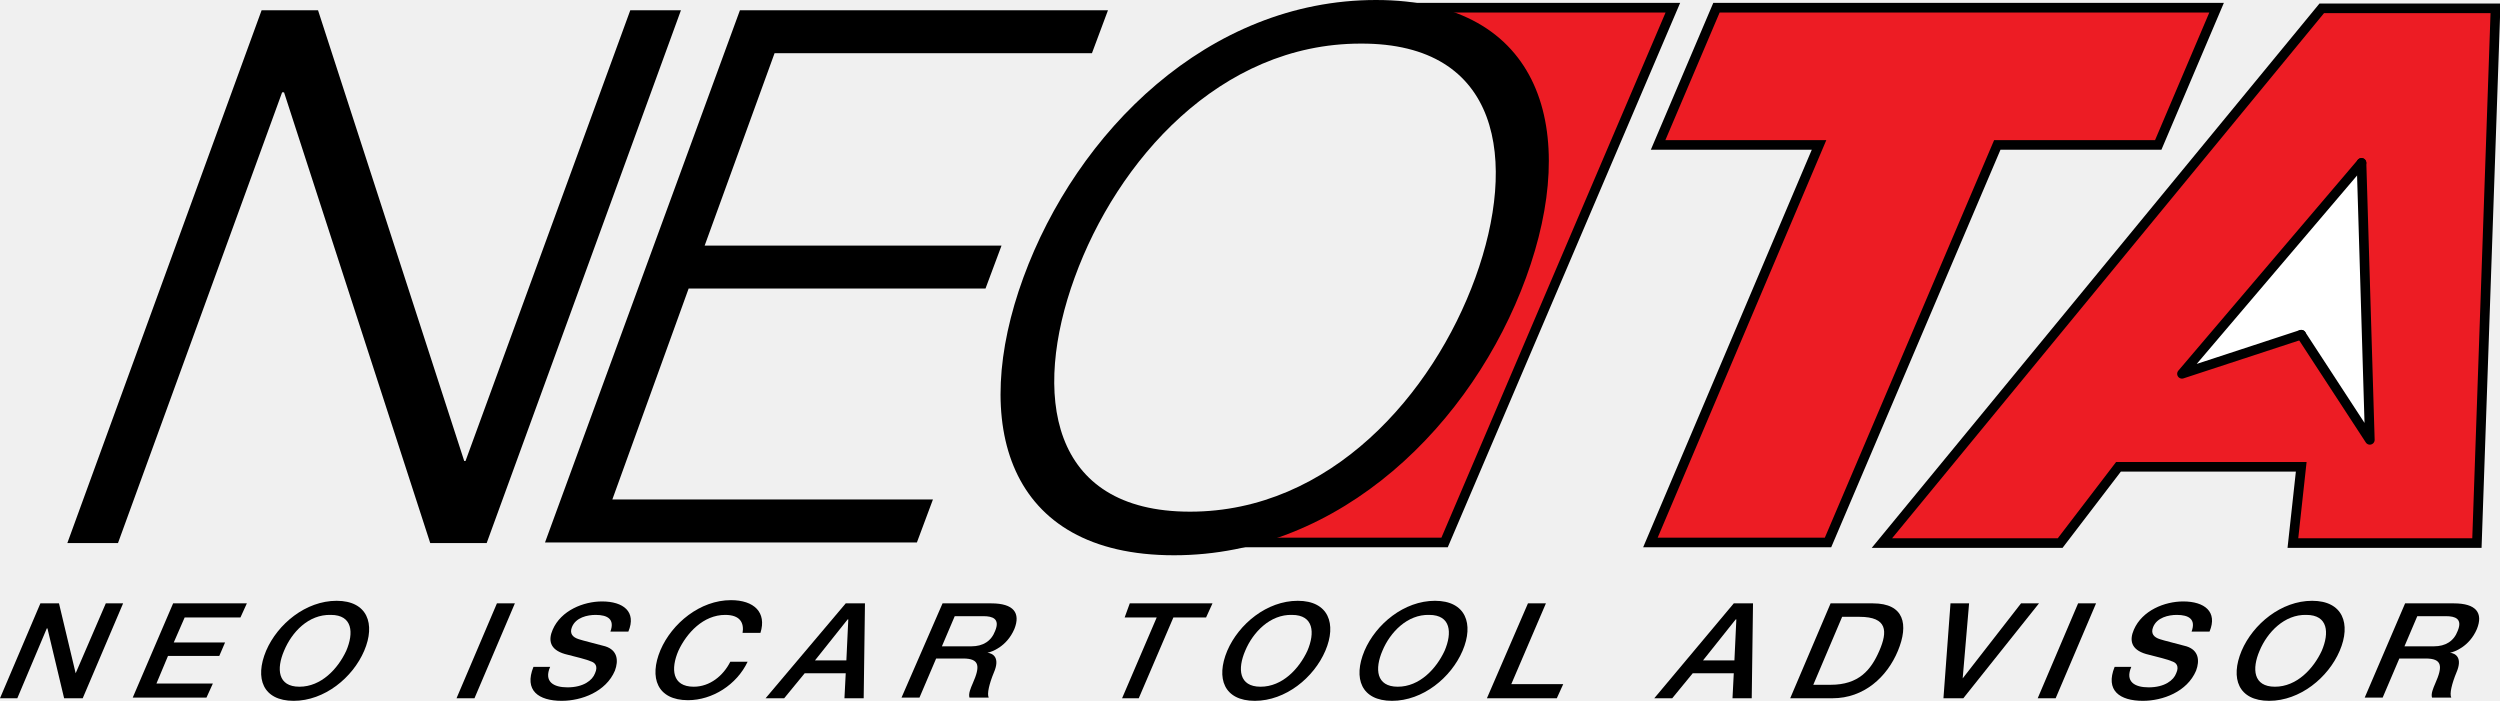
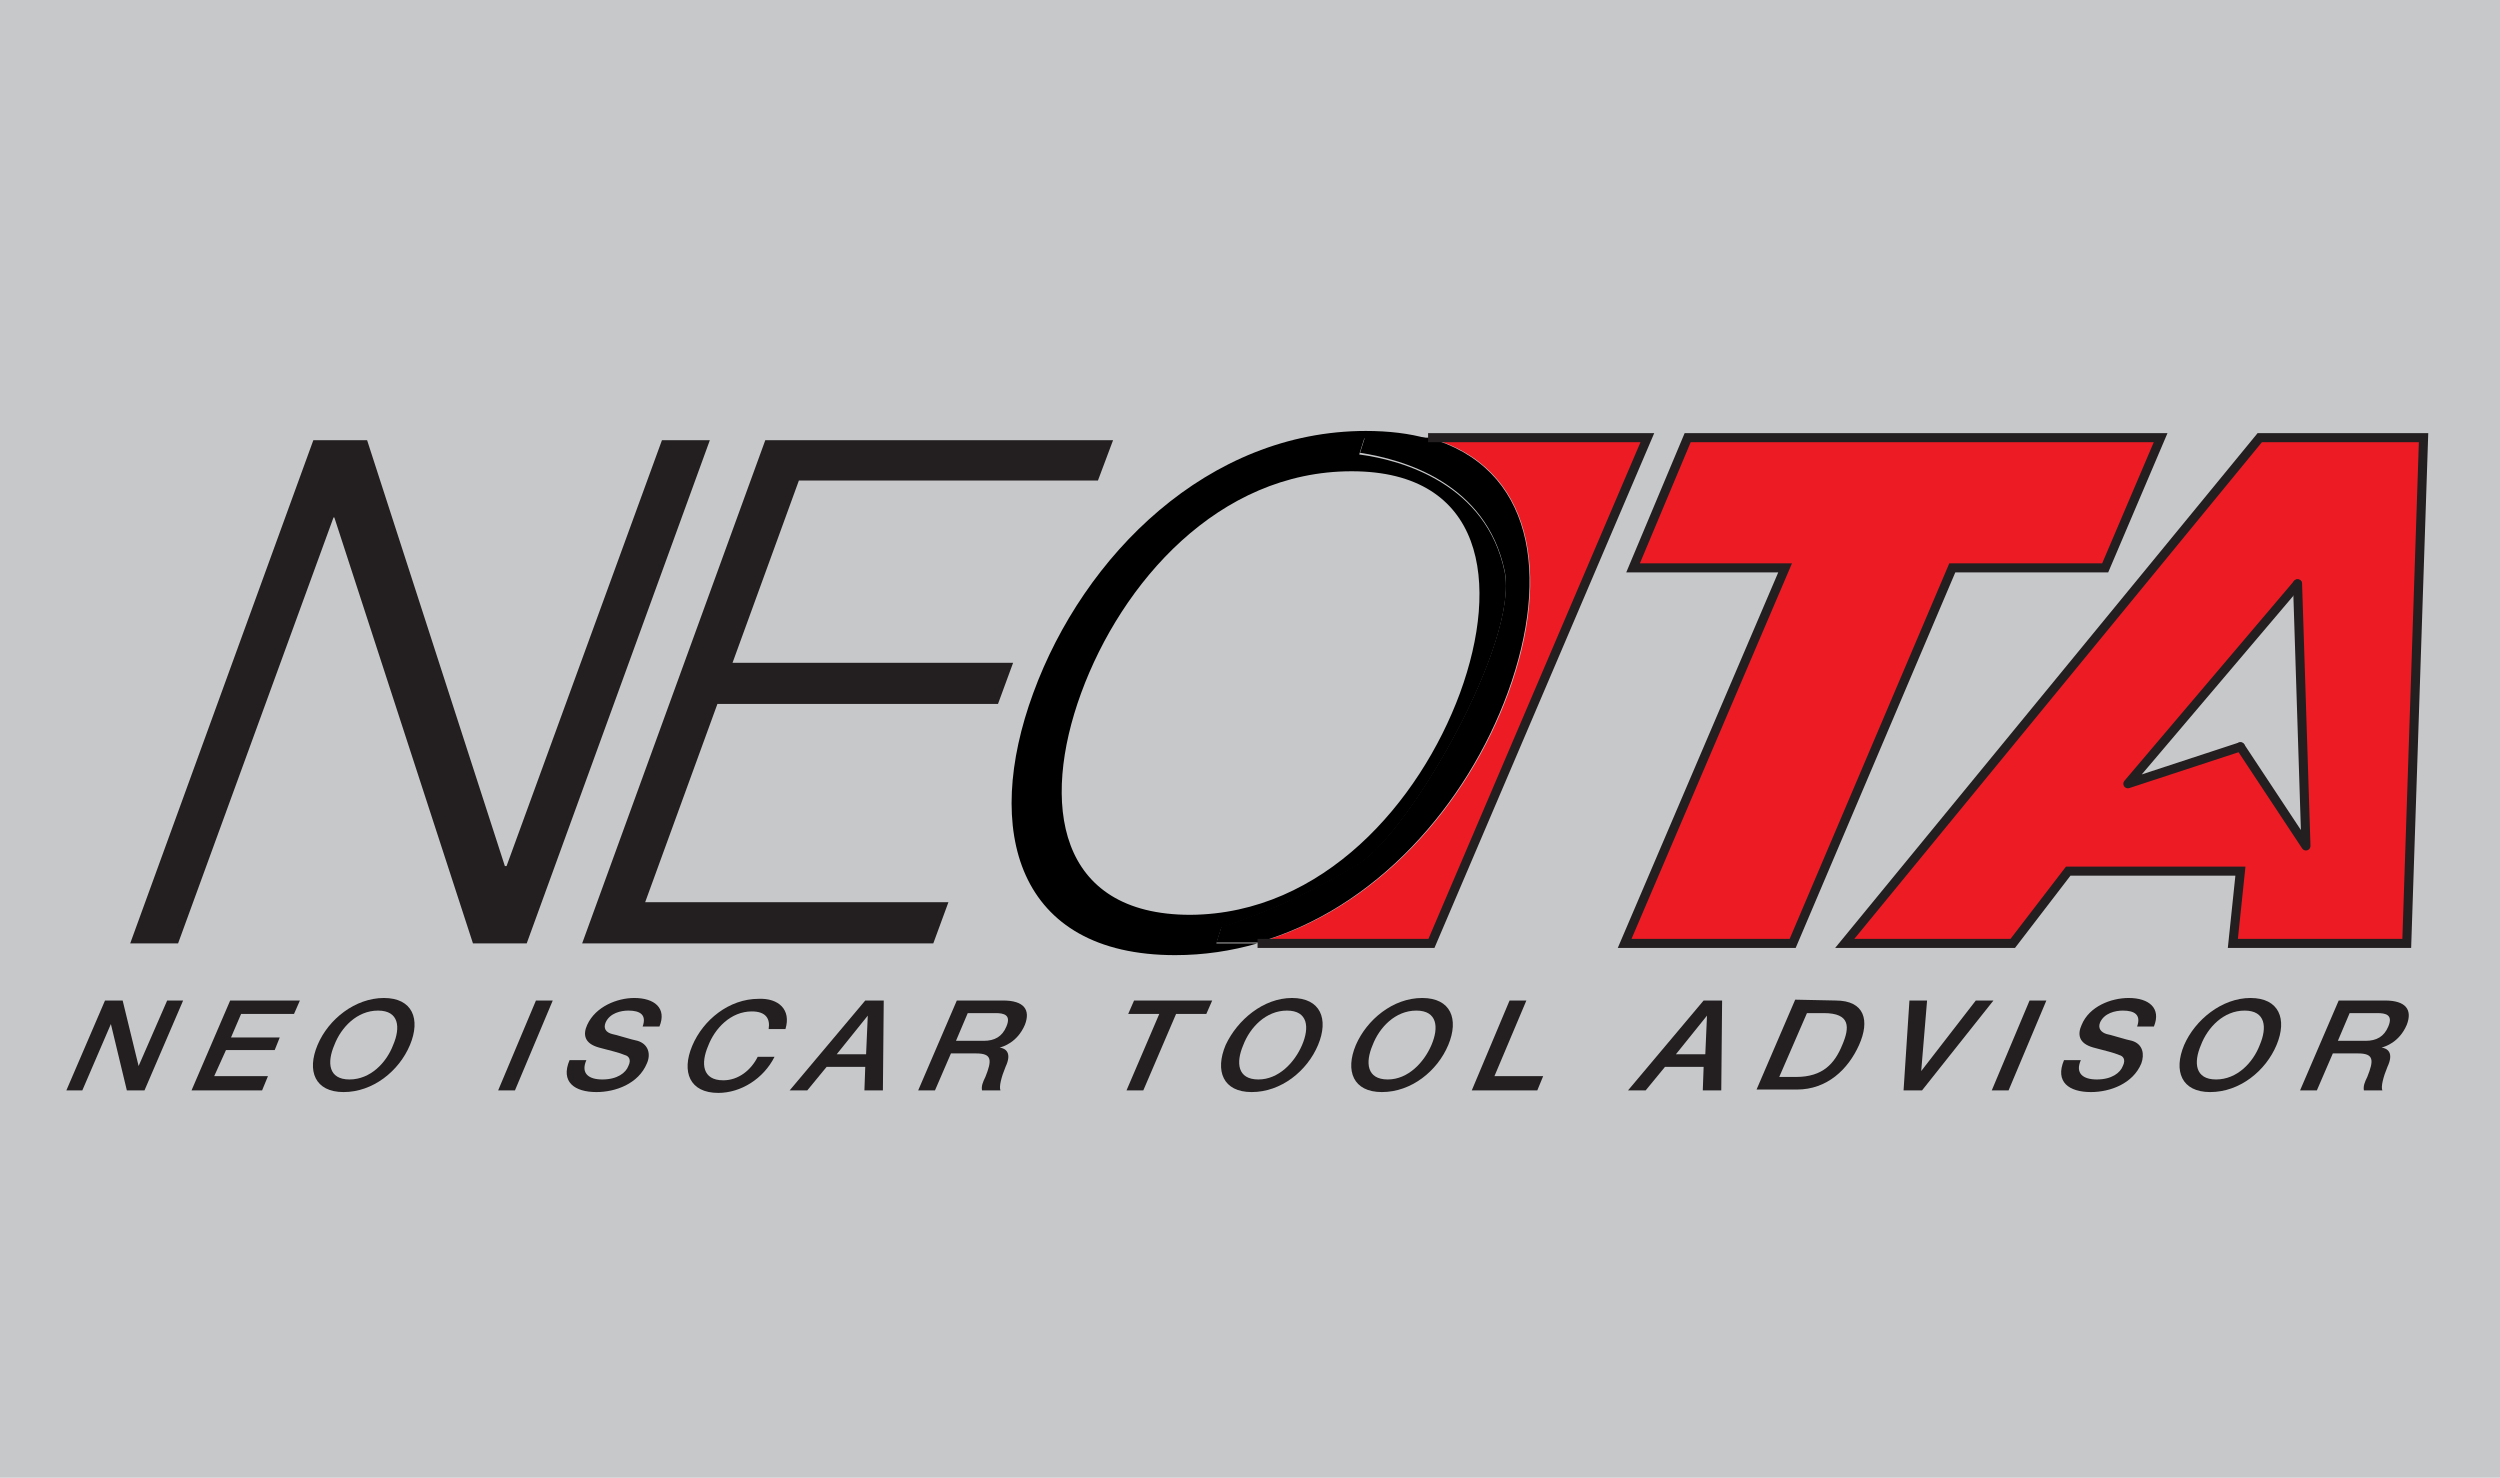
- <svg xmlns="http://www.w3.org/2000/svg" version="1.1" id="Layer_1" x="0px" y="0px" viewBox="0 0 389.9 109.3" style="enable-background:new 0 0 389.9 109.3;" xml:space="preserve">
+ <svg xmlns="http://www.w3.org/2000/svg" version="1.1" id="ita_x5F_logo" x="0px" y="0px" viewBox="0 0 297.6 175.9" style="enable-background:new 0 0 297.6 175.9;" xml:space="preserve">
  <style type="text/css">
- 	.st0{fill:#ED1C24;stroke:#000000;stroke-width:1.5;stroke-miterlimit:10;}
- 	.st1{fill:none;}
- 	.st2{fill:#FFFFFF;}
- 	.st3{fill:none;stroke:#000000;stroke-width:1.5;stroke-linecap:round;stroke-linejoin:round;stroke-miterlimit:10;}
+ 	.st0{fill:#C7C8CA;}
+ 	.st1{fill:#231F20;}
+ 	.st2{fill:#ED1C24;}
+ 	.st3{fill:none;stroke:#231F20;stroke-width:1.082;stroke-miterlimit:10;}
+ 	.st4{fill:none;stroke:#231F20;stroke-width:1.082;stroke-linecap:round;stroke-linejoin:round;stroke-miterlimit:10;}
</style>
+   <rect y="0" class="st0" width="297.6" height="175.9" />
  <g>
-     <g>
-       <path d="M6.3,94.1h2.9l2.6,10.9h0l4.7-10.9h2.7l-6.3,14.8H10L7.4,98H7.3l-4.6,10.9H0L6.3,94.1z" />
-       <path d="M27,94.1h11.5l-1,2.2h-8.7l-1.7,3.9h8l-0.9,2.1h-8l-1.8,4.3h8.8l-1,2.2H20.7L27,94.1z" />
-       <path d="M56.8,101.5c-1.8,4.2-6.2,7.8-11,7.8c-4.8,0-6.1-3.5-4.3-7.8c1.8-4.2,6.2-7.8,11-7.8S58.6,97.3,56.8,101.5z M44.3,101.5    c-1.2,2.8-1,5.6,2.4,5.6c3.4,0,6-2.8,7.3-5.6c1.2-2.8,1-5.6-2.4-5.6C48.1,95.8,45.5,98.6,44.3,101.5z" />
-       <path d="M77.5,94.1h2.8L74,108.9h-2.8L77.5,94.1z" />
-       <path d="M85.8,104c-1,2.3,0.5,3.2,2.7,3.2c2.5,0,3.9-1.1,4.3-2.2c0.5-1.1,0-1.6-0.5-1.8c-0.9-0.4-2.3-0.7-4.2-1.2    c-2.4-0.7-2.6-2.2-1.9-3.8c1.3-3,4.8-4.4,7.7-4.4c3.3,0,5.4,1.6,4.1,4.7h-2.8c0.7-1.9-0.4-2.6-2.3-2.6c-1.3,0-3.1,0.4-3.7,1.9    c-0.4,1,0.1,1.6,1.1,1.9c0.2,0.1,3.4,0.9,4.1,1.1c1.9,0.6,2.1,2.2,1.5,3.8c-1.4,3.3-5.2,4.7-8.3,4.7c-3.6,0-5.9-1.6-4.4-5.3H85.8z    " />
-       <path d="M115.8,98.8c0.3-1.7-0.4-2.9-2.7-2.9c-3.4,0-6,2.8-7.3,5.6c-1.2,2.8-1,5.6,2.4,5.6c2.5,0,4.6-1.7,5.7-3.9h2.7    c-1.7,3.6-5.5,6-9.3,6c-4.8,0-6.1-3.5-4.3-7.8c1.8-4.2,6.2-7.8,11-7.8c3.6,0,5.6,1.9,4.6,5.1H115.8z" />
-       <path d="M131.9,94.1h3l-0.2,14.8h-3l0.2-3.9h-6.4l-3.2,3.9h-2.9L131.9,94.1z M127.1,103h4.9l0.3-6.4h-0.1L127.1,103z" />
-       <path d="M147,94.1h7.6c3.5,0,4.6,1.5,3.6,4c-1.2,2.8-3.6,3.6-4.2,3.7l0,0c0.9,0.1,2,0.8,1,3.1c-0.7,1.7-1.1,3.3-0.8,3.9h-3    c-0.2-0.6,0.2-1.5,0.5-2.2c1.2-2.7,1.1-3.9-1.5-3.9H146l-2.6,6.1h-2.8L147,94.1z M146.9,100.8h4.6c1.8,0,3.1-0.8,3.7-2.4    c0.8-1.9-0.4-2.3-1.8-2.3h-4.5L146.9,100.8z" />
-       <path d="M176.2,94.1h12.9l-1,2.2h-5.1l-5.4,12.6H175l5.4-12.6h-5L176.2,94.1z" />
-       <path d="M206.7,101.5c-1.8,4.2-6.2,7.8-11,7.8c-4.8,0-6.1-3.5-4.3-7.8c1.8-4.2,6.2-7.8,11-7.8S208.5,97.3,206.7,101.5z     M194.2,101.5c-1.2,2.8-1,5.6,2.4,5.6c3.4,0,6-2.8,7.3-5.6c1.2-2.8,1-5.6-2.4-5.6C198.1,95.8,195.4,98.6,194.2,101.5z" />
-       <path d="M228.1,101.5c-1.8,4.2-6.2,7.8-11,7.8c-4.8,0-6.1-3.5-4.3-7.8c1.8-4.2,6.2-7.8,11-7.8S229.9,97.3,228.1,101.5z     M215.6,101.5c-1.2,2.8-1,5.6,2.4,5.6c3.4,0,6-2.8,7.3-5.6c1.2-2.8,1-5.6-2.4-5.6C219.5,95.8,216.8,98.6,215.6,101.5z" />
-       <path d="M238.3,94.1h2.8l-5.4,12.6h8.1l-1,2.2h-10.9L238.3,94.1z" />
-       <path d="M270.4,94.1h3l-0.2,14.8h-3l0.2-3.9H264l-3.2,3.9H258L270.4,94.1z M265.6,103h4.9l0.3-6.4h-0.1L265.6,103z" />
-       <path d="M285.5,94.1h6.6c4.9,0,5.6,3.3,3.9,7.4c-1.7,4.1-5.3,7.4-10.2,7.4h-6.6L285.5,94.1z M282.8,106.8h2.7    c4.4,0,6.3-2.3,7.6-5.3c1.3-3,1.3-5.3-3.1-5.3h-2.7L282.8,106.8z" />
-       <path d="M304.2,94.1h2.9l-1,11.7h0l9.1-11.7h2.8l-11.8,14.8h-3.1L304.2,94.1z" />
-       <path d="M324.1,94.1h2.8l-6.3,14.8h-2.8L324.1,94.1z" />
-       <path d="M332.4,104c-1,2.3,0.5,3.2,2.7,3.2c2.5,0,3.9-1.1,4.3-2.2c0.5-1.1,0-1.6-0.5-1.8c-0.9-0.4-2.3-0.7-4.2-1.2    c-2.4-0.7-2.6-2.2-1.9-3.8c1.3-3,4.8-4.4,7.7-4.4c3.3,0,5.4,1.6,4.1,4.7h-2.8c0.7-1.9-0.4-2.6-2.3-2.6c-1.3,0-3.1,0.4-3.7,1.9    c-0.4,1,0.1,1.6,1.1,1.9c0.2,0.1,3.4,0.9,4.1,1.1c1.9,0.6,2.1,2.2,1.5,3.8c-1.4,3.3-5.2,4.7-8.3,4.7c-3.6,0-5.9-1.6-4.4-5.3H332.4    z" />
-       <path d="M364.9,101.5c-1.8,4.2-6.2,7.8-11,7.8c-4.8,0-6.1-3.5-4.3-7.8c1.8-4.2,6.2-7.8,11-7.8S366.7,97.3,364.9,101.5z     M352.4,101.5c-1.2,2.8-1,5.6,2.4,5.6c3.4,0,6-2.8,7.3-5.6c1.2-2.8,1-5.6-2.4-5.6C356.3,95.8,353.6,98.6,352.4,101.5z" />
-       <path d="M375.1,94.1h7.6c3.5,0,4.6,1.5,3.6,4c-1.2,2.8-3.6,3.6-4.2,3.7l0,0c0.9,0.1,2,0.8,1,3.1c-0.7,1.7-1.1,3.3-0.8,3.9h-3    c-0.2-0.6,0.2-1.5,0.5-2.2c1.2-2.7,1.1-3.9-1.5-3.9h-4.1l-2.6,6.1h-2.8L375.1,94.1z M375,100.8h4.6c1.8,0,3.1-0.8,3.7-2.4    c0.8-1.9-0.4-2.3-1.8-2.3h-4.5L375,100.8z" />
-     </g>
-     <path class="st0" d="M283.7,22.6h-25.1l9.1-21.4h78l-9.1,21.4h-25.1l-26.4,62h-27.7L283.7,22.6z" />
-     <polygon class="st0" points="362.1,1.3 293.5,84.7 321.3,84.7 330.4,72.8 358.9,72.8 357.6,84.7 386.3,84.7 389.2,1.3  " />
-     <path d="M40.8,1.6h8.8l22.8,70.3h0.2L98.3,1.6h7.9L75.9,84.7h-8.8L44.3,14.4H44L18.4,84.7h-7.9L40.8,1.6z" />
-     <path d="M115.4,1.6h57.4l-2.5,6.7h-49.5l-10.9,30h46.3l-2.5,6.7h-46.3L95.5,77.9h50l-2.5,6.7h-58L115.4,1.6z" />
-     <path class="st0" d="M214.4,1.3l-0.8,2.6c7.2,1.1,20.8,5,23.9,19.4c2.5,11.6-15.7,43.2-24.2,48.3c-10.6,6.4-19.3,9.4-22.7,10.4   l-0.8,2.6h35.5l35.6-83.4H214.4z" />
-     <g>
-       <path class="st1" d="M212.2,6.7c-22,0-38,18.4-44.6,36.5c-6.6,18.2-4,36.5,18,36.5c21.9,0,37.9-18.4,44.5-36.5    S234.1,6.7,212.2,6.7z" />
-       <path d="M214.6,0c-26.2,0-46.7,20.6-55,43.3s-2.7,43.3,23.5,43.3c26.1,0,46.6-20.6,54.9-43.3S240.7,0,214.6,0z M230.1,43.3    c-6.6,18.2-22.6,36.5-44.5,36.5c-22,0-24.6-18.4-18-36.5c6.6-18.2,22.6-36.5,44.6-36.5C234.1,6.7,236.7,25.1,230.1,43.3z" />
-     </g>
    <g id="XMLID_14_">
      <g>
        <g>
-           <polygon class="st2" points="368.3,25.4 369.6,68.6 358.9,52.2 340.3,58.3     " />
+           <path class="st1" d="M283.9,119.1c2.5,0,3.3,1.1,2.6,2.9c-0.9,2.1-2.6,2.6-3,2.7l0,0c0.7,0.1,1.5,0.6,0.7,2.3      c-0.5,1.2-0.8,2.4-0.6,2.8l-2.2,0c-0.1-0.5,0.1-1,0.4-1.6c0.8-2,0.8-2.8-1.1-2.8l-3,0l-1.9,4.4l-2,0l4.6-10.7L283.9,119.1z       M284.3,122.2c0.6-1.4-0.3-1.6-1.3-1.6l-3.3,0l-1.4,3.3l3.3,0C282.9,123.9,283.8,123.4,284.3,122.2z" />
+           <path class="st2" d="M288.5,52.1l-2.1,60.1l-20.7,0l0.9-8.6l-20.6,0l-6.6,8.6l-20,0L269,52.1L288.5,52.1z M274.5,100.7l-1-31.1      l-20.2,23.7l13.4-4.4L274.5,100.7z" />
+           <path class="st1" d="M267.9,118.8c3.4,0,4.4,2.5,3.1,5.6c-1.3,3.1-4.4,5.6-7.9,5.6c-3.4,0-4.4-2.5-3.1-5.6      C261.3,121.4,264.5,118.8,267.9,118.8z M269,124.4c0.9-2.1,0.7-4.1-1.8-4.1c-2.5,0-4.4,2-5.2,4.1c-0.9,2.1-0.7,4.1,1.8,4.1      C266.3,128.5,268.2,126.5,269,124.4z" />
+           <polygon class="st0" points="273.5,69.5 274.5,100.7 266.7,88.9 253.3,93.3     " />
+           <path class="st1" d="M253.4,118.8c2.4,0,3.9,1.2,3,3.4l-2,0c0.5-1.4-0.3-1.9-1.7-1.9c-0.9,0-2.2,0.3-2.7,1.4      c-0.3,0.7,0.1,1.2,0.8,1.4c0.2,0,2.4,0.7,3,0.8c1.3,0.4,1.5,1.6,1.1,2.7c-1,2.4-3.7,3.4-6,3.4c-2.6,0-4.3-1.2-3.2-3.8l2,0      c-0.7,1.6,0.3,2.3,1.9,2.3c1.8,0,2.8-0.8,3.1-1.6c0.4-0.8,0-1.2-0.4-1.3c-0.7-0.3-1.6-0.5-3.1-0.9c-1.8-0.5-1.9-1.6-1.4-2.7      C248.7,119.8,251.3,118.8,253.4,118.8z" />
+           <polygon class="st1" points="243.6,119.1 239.1,129.8 237.1,129.8 241.6,119.1     " />
+           <polygon class="st1" points="237.3,119.1 228.8,129.8 226.6,129.8 227.3,119.1 229.4,119.1 228.7,127.5 228.7,127.5       235.2,119.1     " />
+           <polygon class="st2" points="257.2,52.1 250.6,67.6 232.4,67.6 213.4,112.3 193.4,112.3 212.5,67.6 194.4,67.6 200.9,52.1           " />
+           <path class="st1" d="M218.5,119.1c3.5,0,4.1,2.4,2.8,5.3c-1.3,2.9-3.8,5.3-7.4,5.3l-4.8,0l4.6-10.7L218.5,119.1z M219.3,124.4      c0.9-2.1,1-3.8-2.2-3.8l-2,0l-3.3,7.6l2,0C217,128.2,218.4,126.6,219.3,124.4z" />
+           <path class="st1" d="M205,119.1l-0.1,10.7l-2.2,0l0.1-2.8l-4.6,0l-2.3,2.8l-2.1,0l9-10.7L205,119.1z M203,125.5l0.2-4.6l0,0      l-3.7,4.6L203,125.5z" />
+           <polygon class="st1" points="183.7,128.1 183,129.8 175.2,129.8 179.7,119.1 181.7,119.1 177.9,128.1     " />
+           <path class="st1" d="M169.3,118.8c3.4,0,4.4,2.5,3.1,5.6c-1.3,3.1-4.4,5.6-7.9,5.6c-3.4,0-4.4-2.5-3.1-5.6      C162.7,121.4,165.8,118.8,169.3,118.8z M170.4,124.4c0.9-2.1,0.7-4.1-1.8-4.1c-2.5,0-4.4,2-5.2,4.1c-0.9,2.1-0.7,4.1,1.8,4.1      C167.6,128.5,169.5,126.5,170.4,124.4z" />
+           <path class="st2" d="M196.1,52.1l-25.6,60.1l-20.7,0c14.1-4,24.9-16.4,29.8-29.8c5.1-14,2.9-26.9-9.5-30.3L196.1,52.1z" />
+           <path d="M170,52.1c12.5,3.5,14.6,16.3,9.5,30.3c-4.9,13.4-15.7,25.8-29.8,29.8l-4.9,0l0.6-1.9c2.4-0.7,8.7-2.9,16.3-7.5      c6.1-3.7,19.2-26.5,17.4-34.9c-2.2-10.4-12-13.2-17.2-14l0.6-1.9L170,52.1z" />
+           <path d="M179.1,68c1.8,8.4-11.3,31.2-17.4,34.9c-7.6,4.6-14,6.8-16.3,7.5l-0.6,1.9l4.9,0c-3.1,0.9-6.4,1.4-9.8,1.4      c-18.9,0-22.9-14.9-16.9-31.2c6-16.4,20.8-31.2,39.6-31.2c2.7,0,5.2,0.3,7.3,0.9l-7.5,0l-0.6,1.9      C167.1,54.8,176.9,57.7,179.1,68z M173.8,82.5c4.8-13.1,2.9-26.4-12.9-26.4c-15.9,0-27.4,13.3-32.2,26.4      c-4.8,13.1-2.9,26.4,13,26.4C157.5,108.8,169,95.5,173.8,82.5z" />
+           <path class="st1" d="M153.8,118.8c3.4,0,4.4,2.5,3.1,5.6c-1.3,3.1-4.4,5.6-7.9,5.6c-3.4,0-4.4-2.5-3.1-5.6      C147.3,121.4,150.4,118.8,153.8,118.8z M155,124.4c0.9-2.1,0.7-4.1-1.8-4.1c-2.5,0-4.4,2-5.2,4.1c-0.9,2.1-0.7,4.1,1.8,4.1      C152.2,128.5,154.1,126.5,155,124.4z" />
+           <polygon class="st1" points="144.3,119.1 143.6,120.7 140,120.7 136.1,129.8 134.1,129.8 138,120.7 134.3,120.7 135,119.1           " />
+           <path class="st1" d="M119.4,119.1c2.5,0,3.3,1.1,2.6,2.9c-0.9,2.1-2.6,2.6-3,2.7l0,0c0.7,0.1,1.5,0.6,0.7,2.3      c-0.5,1.2-0.8,2.4-0.6,2.8l-2.2,0c-0.1-0.5,0.1-1,0.4-1.6c0.8-2,0.8-2.8-1.1-2.8l-3,0l-1.9,4.4l-2,0l4.6-10.7L119.4,119.1z       M119.8,122.2c0.6-1.4-0.3-1.6-1.3-1.6l-3.3,0l-1.4,3.3l3.3,0C118.4,123.9,119.3,123.4,119.8,122.2z" />
+           <polygon class="st1" points="132.5,52.4 130.7,57.2 95.1,57.2 87.2,78.9 120.6,78.9 118.8,83.8 85.4,83.8 76.8,107.4       112.9,107.4 111.1,112.3 69.3,112.3 91.1,52.4     " />
+           <path class="st1" d="M105.2,119.1l-0.1,10.7l-2.2,0l0.1-2.8l-4.6,0l-2.3,2.8l-2.1,0l9-10.7L105.2,119.1z M103.1,125.5l0.2-4.6      l0,0l-3.7,4.6L103.1,125.5z" />
+           <path class="st1" d="M93.5,122.5l-2,0c0.2-1.2-0.3-2.1-2-2.1c-2.5,0-4.4,2-5.2,4.1c-0.9,2.1-0.7,4.1,1.8,4.1      c1.8,0,3.3-1.2,4.1-2.8l2,0c-1.3,2.6-4,4.3-6.7,4.3c-3.4,0-4.4-2.5-3.1-5.6c1.3-3.1,4.4-5.6,7.9-5.6      C92.7,118.8,94.2,120.2,93.5,122.5z" />
+           <path class="st1" d="M75.5,118.8c2.4,0,3.9,1.2,3,3.4l-2,0c0.5-1.4-0.3-1.9-1.7-1.9c-0.9,0-2.2,0.3-2.7,1.4      c-0.3,0.7,0,1.2,0.8,1.4c0.2,0,2.4,0.7,3,0.8c1.3,0.4,1.6,1.6,1.1,2.7c-1,2.4-3.7,3.4-6,3.4c-2.6,0-4.3-1.2-3.2-3.8l2,0      c-0.7,1.6,0.3,2.3,1.9,2.3c1.8,0,2.8-0.8,3.1-1.6c0.4-0.8,0-1.2-0.4-1.3c-0.7-0.3-1.6-0.5-3.1-0.9c-1.8-0.5-1.9-1.6-1.4-2.7      C70.9,119.8,73.5,118.8,75.5,118.8z" />
+           <polygon class="st1" points="65.8,119.1 61.3,129.8 59.3,129.8 63.8,119.1     " />
+           <polygon class="st1" points="84.5,52.4 62.7,112.3 56.3,112.3 39.8,61.6 39.7,61.6 21.2,112.3 15.5,112.3 37.3,52.4 43.7,52.4       60.1,103.1 60.3,103.1 78.8,52.4     " />
+           <path class="st1" d="M45.7,118.8c3.4,0,4.4,2.5,3.1,5.6c-1.3,3.1-4.4,5.6-7.9,5.6c-3.4,0-4.4-2.5-3.1-5.6S42.3,118.8,45.7,118.8      z M46.8,124.4c0.9-2.1,0.7-4.1-1.8-4.1c-2.5,0-4.4,2-5.2,4.1c-0.9,2.1-0.7,4.1,1.8,4.1C44.1,128.5,46,126.5,46.8,124.4z" />
+           <polygon class="st1" points="35.7,119.1 35,120.7 28.7,120.7 27.5,123.5 33.3,123.5 32.7,125 26.9,125 25.5,128.1 31.9,128.1       31.2,129.8 22.8,129.8 27.4,119.1     " />
+           <polygon class="st1" points="21.8,119.1 17.2,129.8 15.1,129.8 13.2,121.9 13.2,121.9 9.8,129.8 7.9,129.8 12.5,119.1       14.6,119.1 16.5,126.9 16.5,126.9 19.9,119.1     " />
        </g>
        <g>
-           <polyline class="st3" points="358.9,52.2 340.3,58.3 368.3,25.4     " />
-           <polyline class="st3" points="368.3,25.4 369.6,68.6 358.9,52.2     " />
+           <polygon class="st3" points="212.5,67.6 194.4,67.6 200.9,52.1 257.2,52.1 250.6,67.6 232.4,67.6 213.4,112.3 193.4,112.3           " />
+           <polygon class="st3" points="269,52.1 219.6,112.3 239.6,112.3 246.2,103.7 266.7,103.7 265.8,112.3 286.5,112.3 288.5,52.1           " />
+           <polyline class="st3" points="149.7,112.3 170.4,112.3 196.1,52.1 170,52.1     " />
+           <polyline class="st4" points="266.7,88.9 253.3,93.3 273.5,69.5     " />
+           <polyline class="st4" points="273.5,69.5 274.5,100.7 266.7,88.9     " />
        </g>
      </g>
    </g>
  </g>
</svg>
